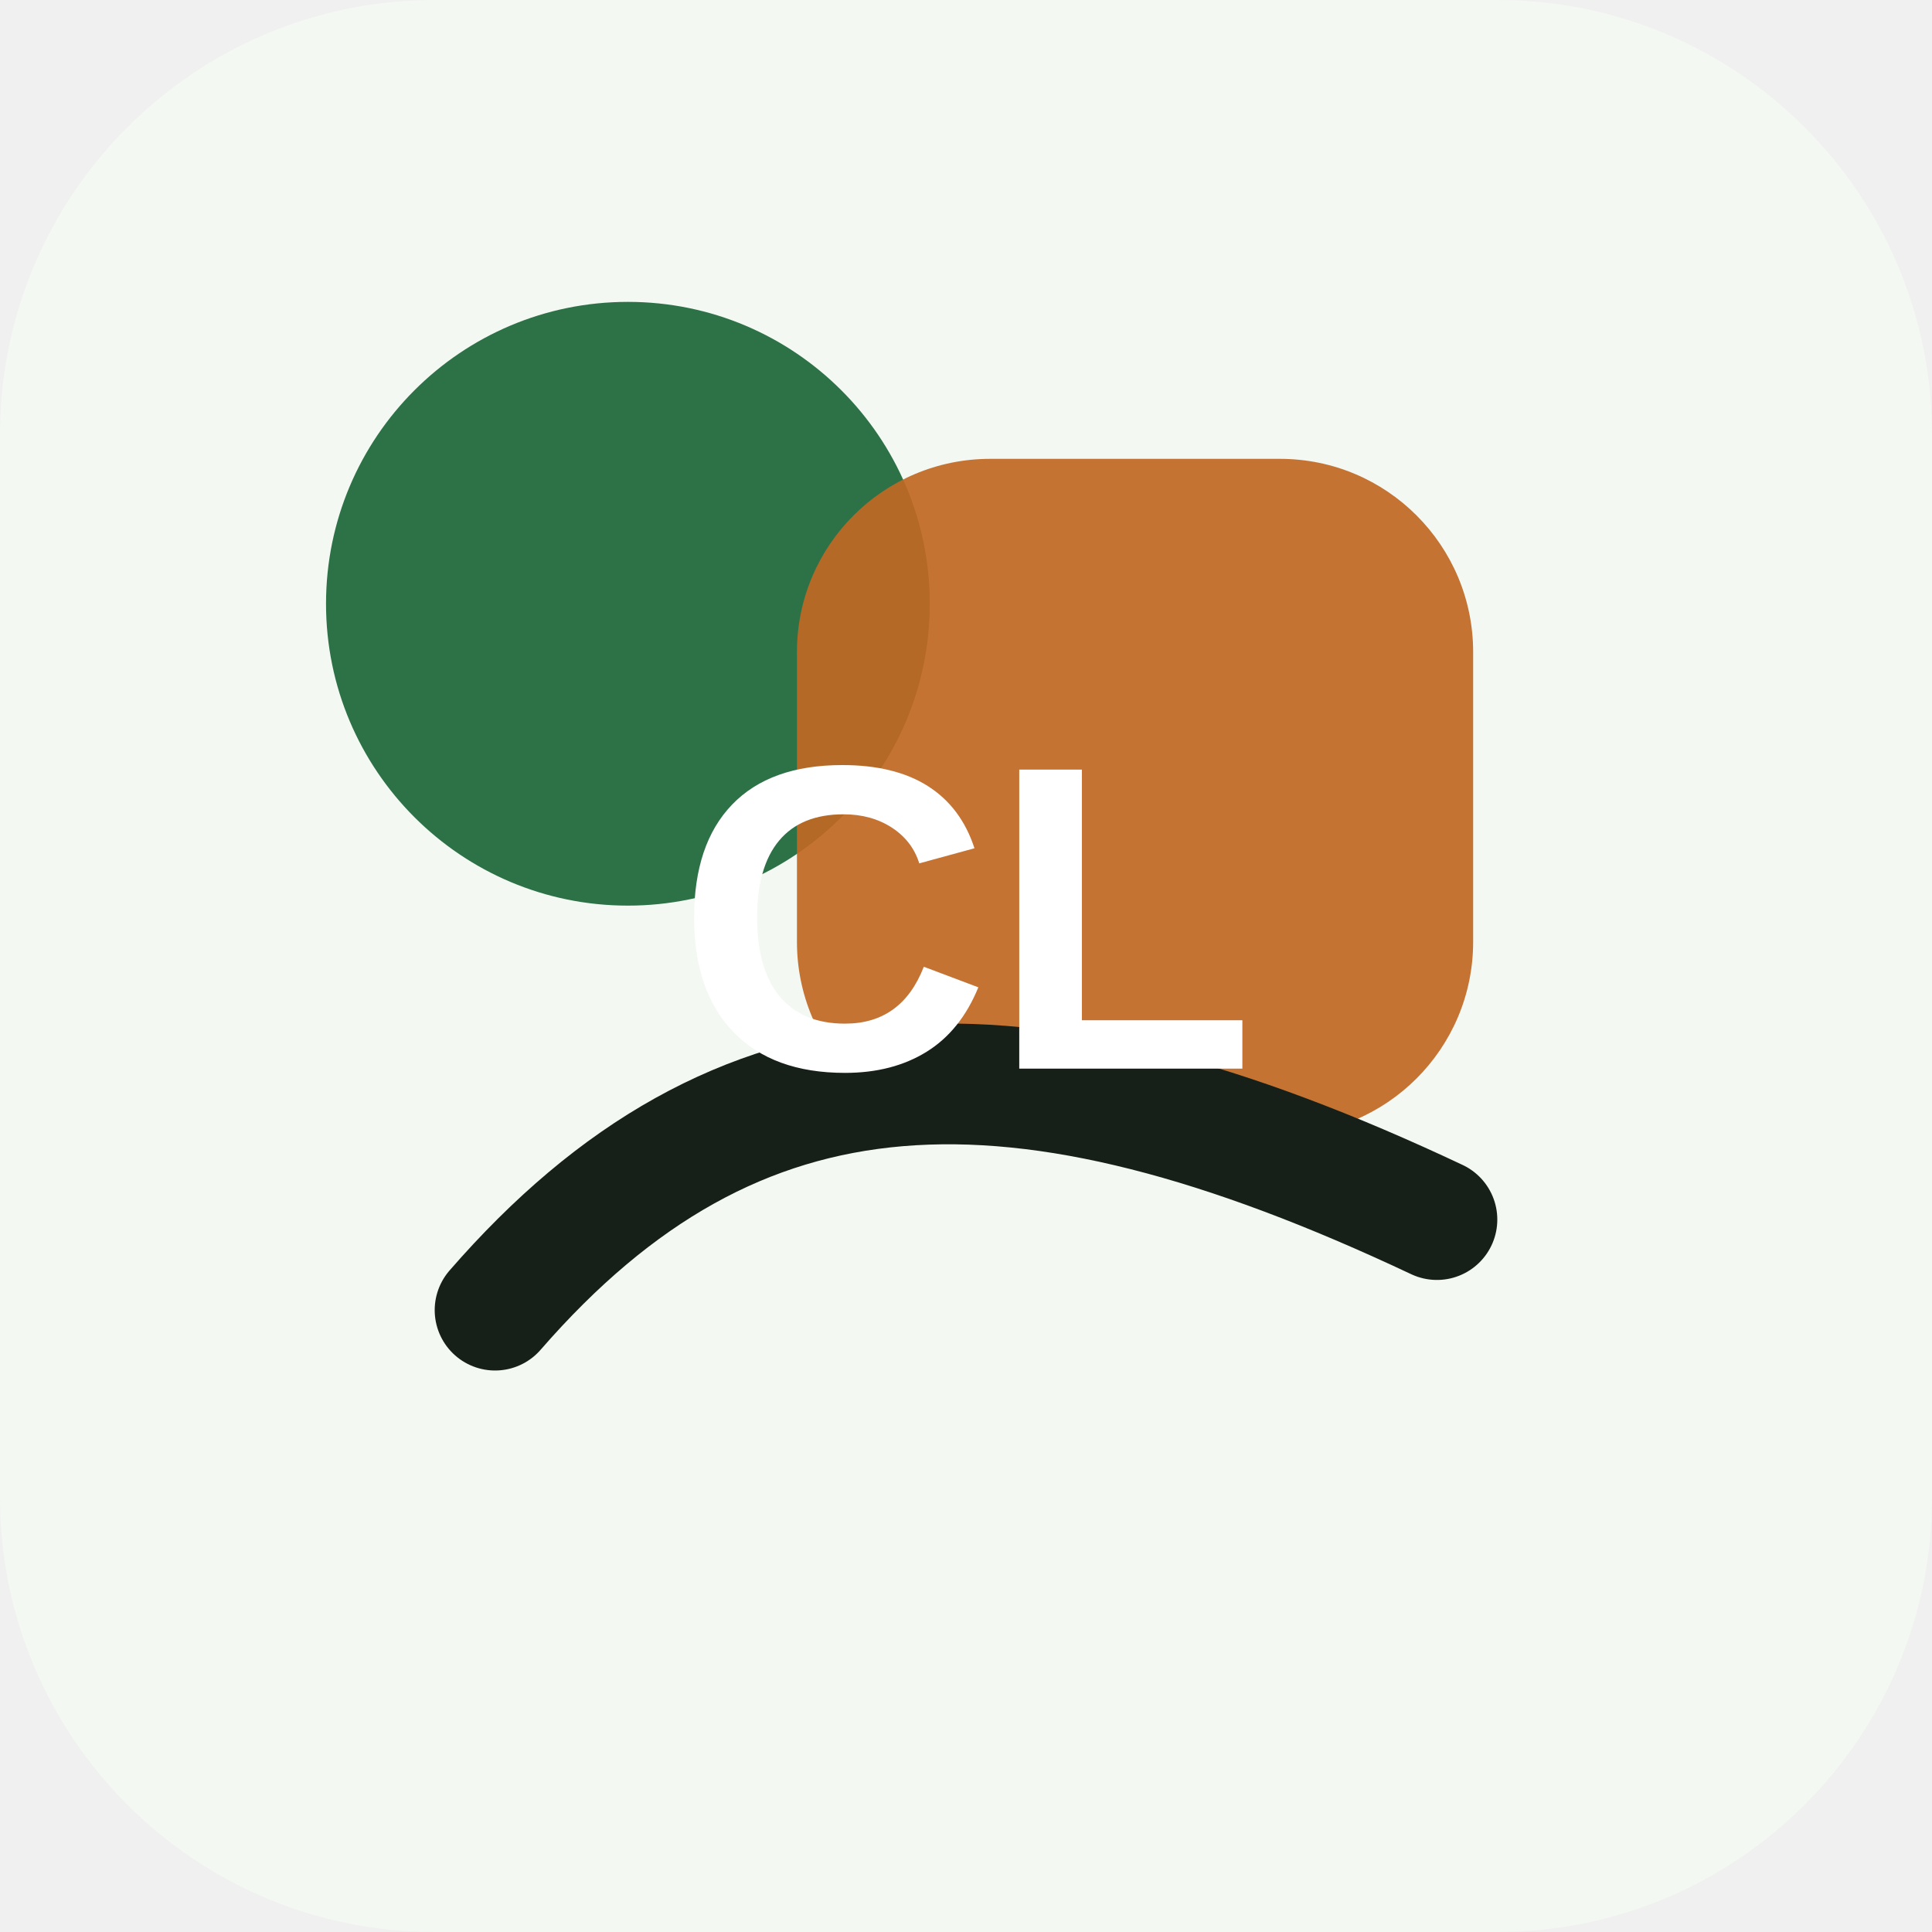
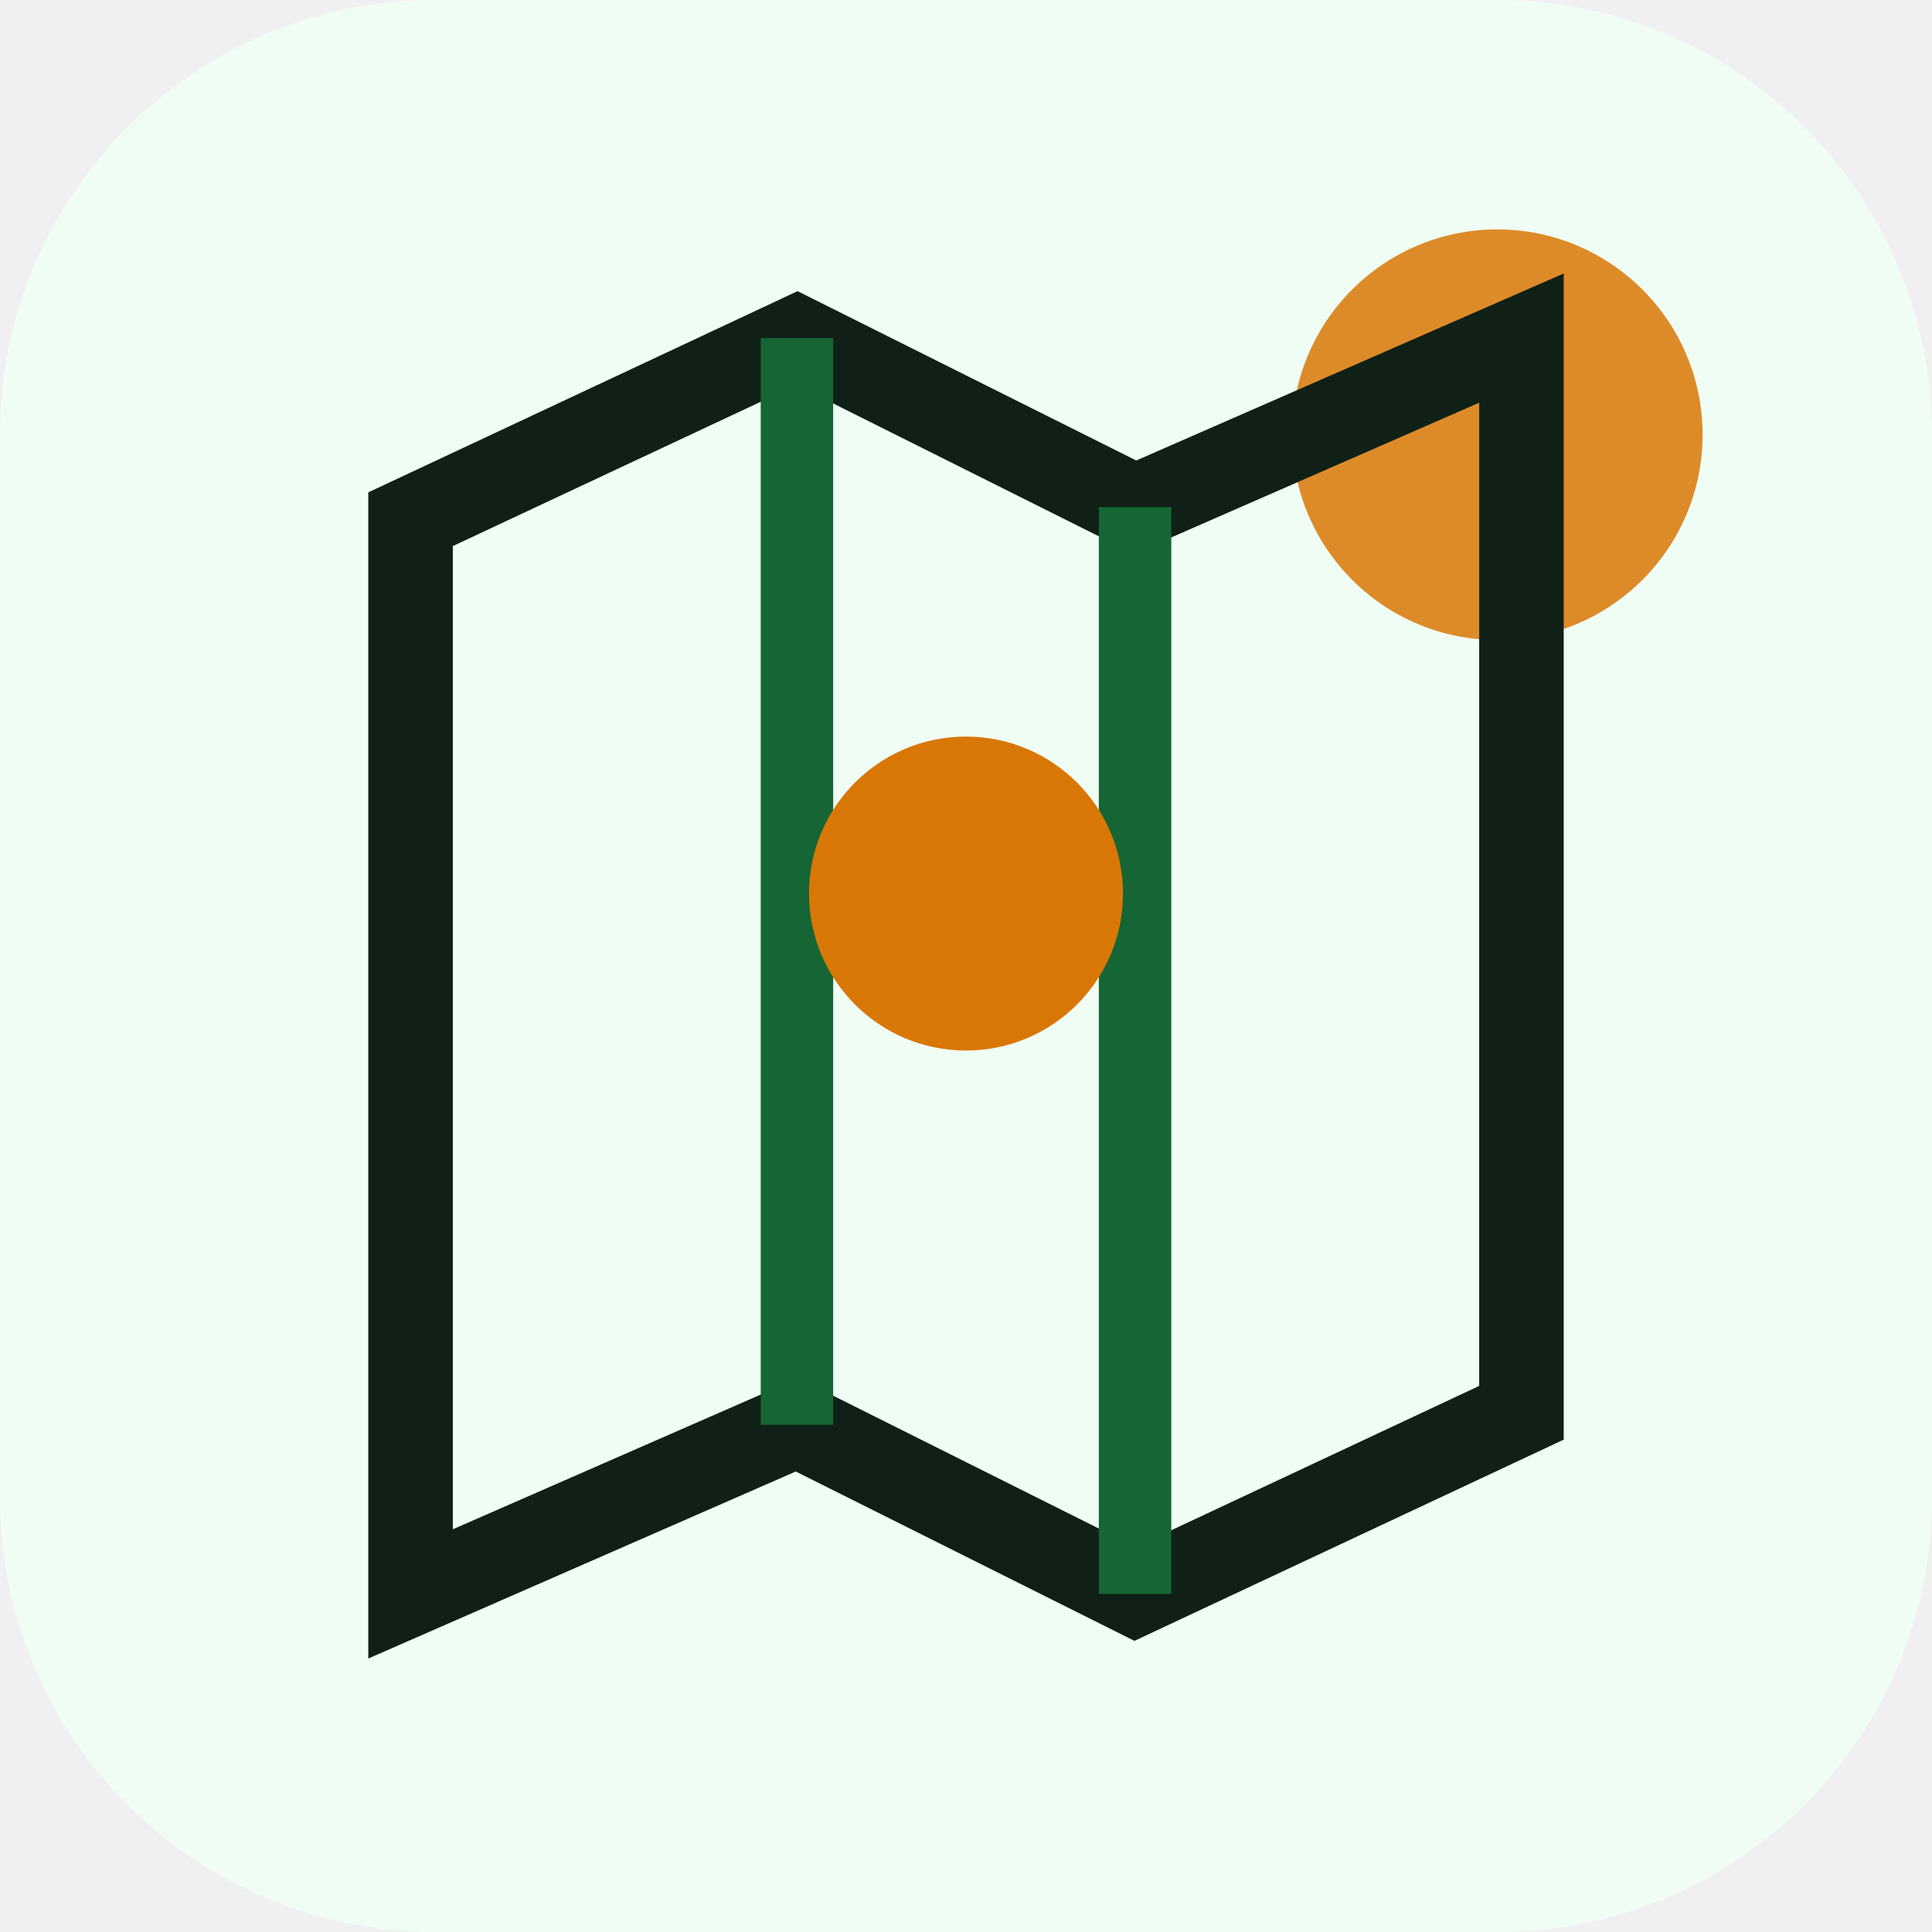
<svg xmlns="http://www.w3.org/2000/svg" width="320" height="320" viewBox="0 0 320 320" role="img" aria-labelledby="title">
-   <rect width="320" height="320" rx="72" fill="#f3f8f2" />
-   <circle cx="104" cy="100" r="50" fill="#246b3f" opacity=".95" />
-   <rect x="132" y="76" width="112" height="112" rx="32" fill="#c06823" opacity=".92" />
-   <path d="M82 217c40-46 86-48 156-15" fill="none" stroke="#172018" stroke-width="20" stroke-linecap="round" />
-   <text x="160" y="177" text-anchor="middle" fill="#fff" font-family="Arial, sans-serif" font-size="72" font-weight="900">CL</text>
+   <rect width="320" height="320" rx="72" fill="#f0fdf4" />
+   <circle cx="248" cy="72" r="34" fill="#d97706" opacity=".85" />
+   <path d="M68 86l64-30 56 28 64-28v178l-64 30-56-28-64 28V86Z" fill="none" stroke="#102016" stroke-width="14" />
+   <path d="M132 56v180M188 84v180" stroke="#166534" stroke-width="12" />
+   <circle cx="160" cy="148" r="26" fill="#d97706" />
</svg>
